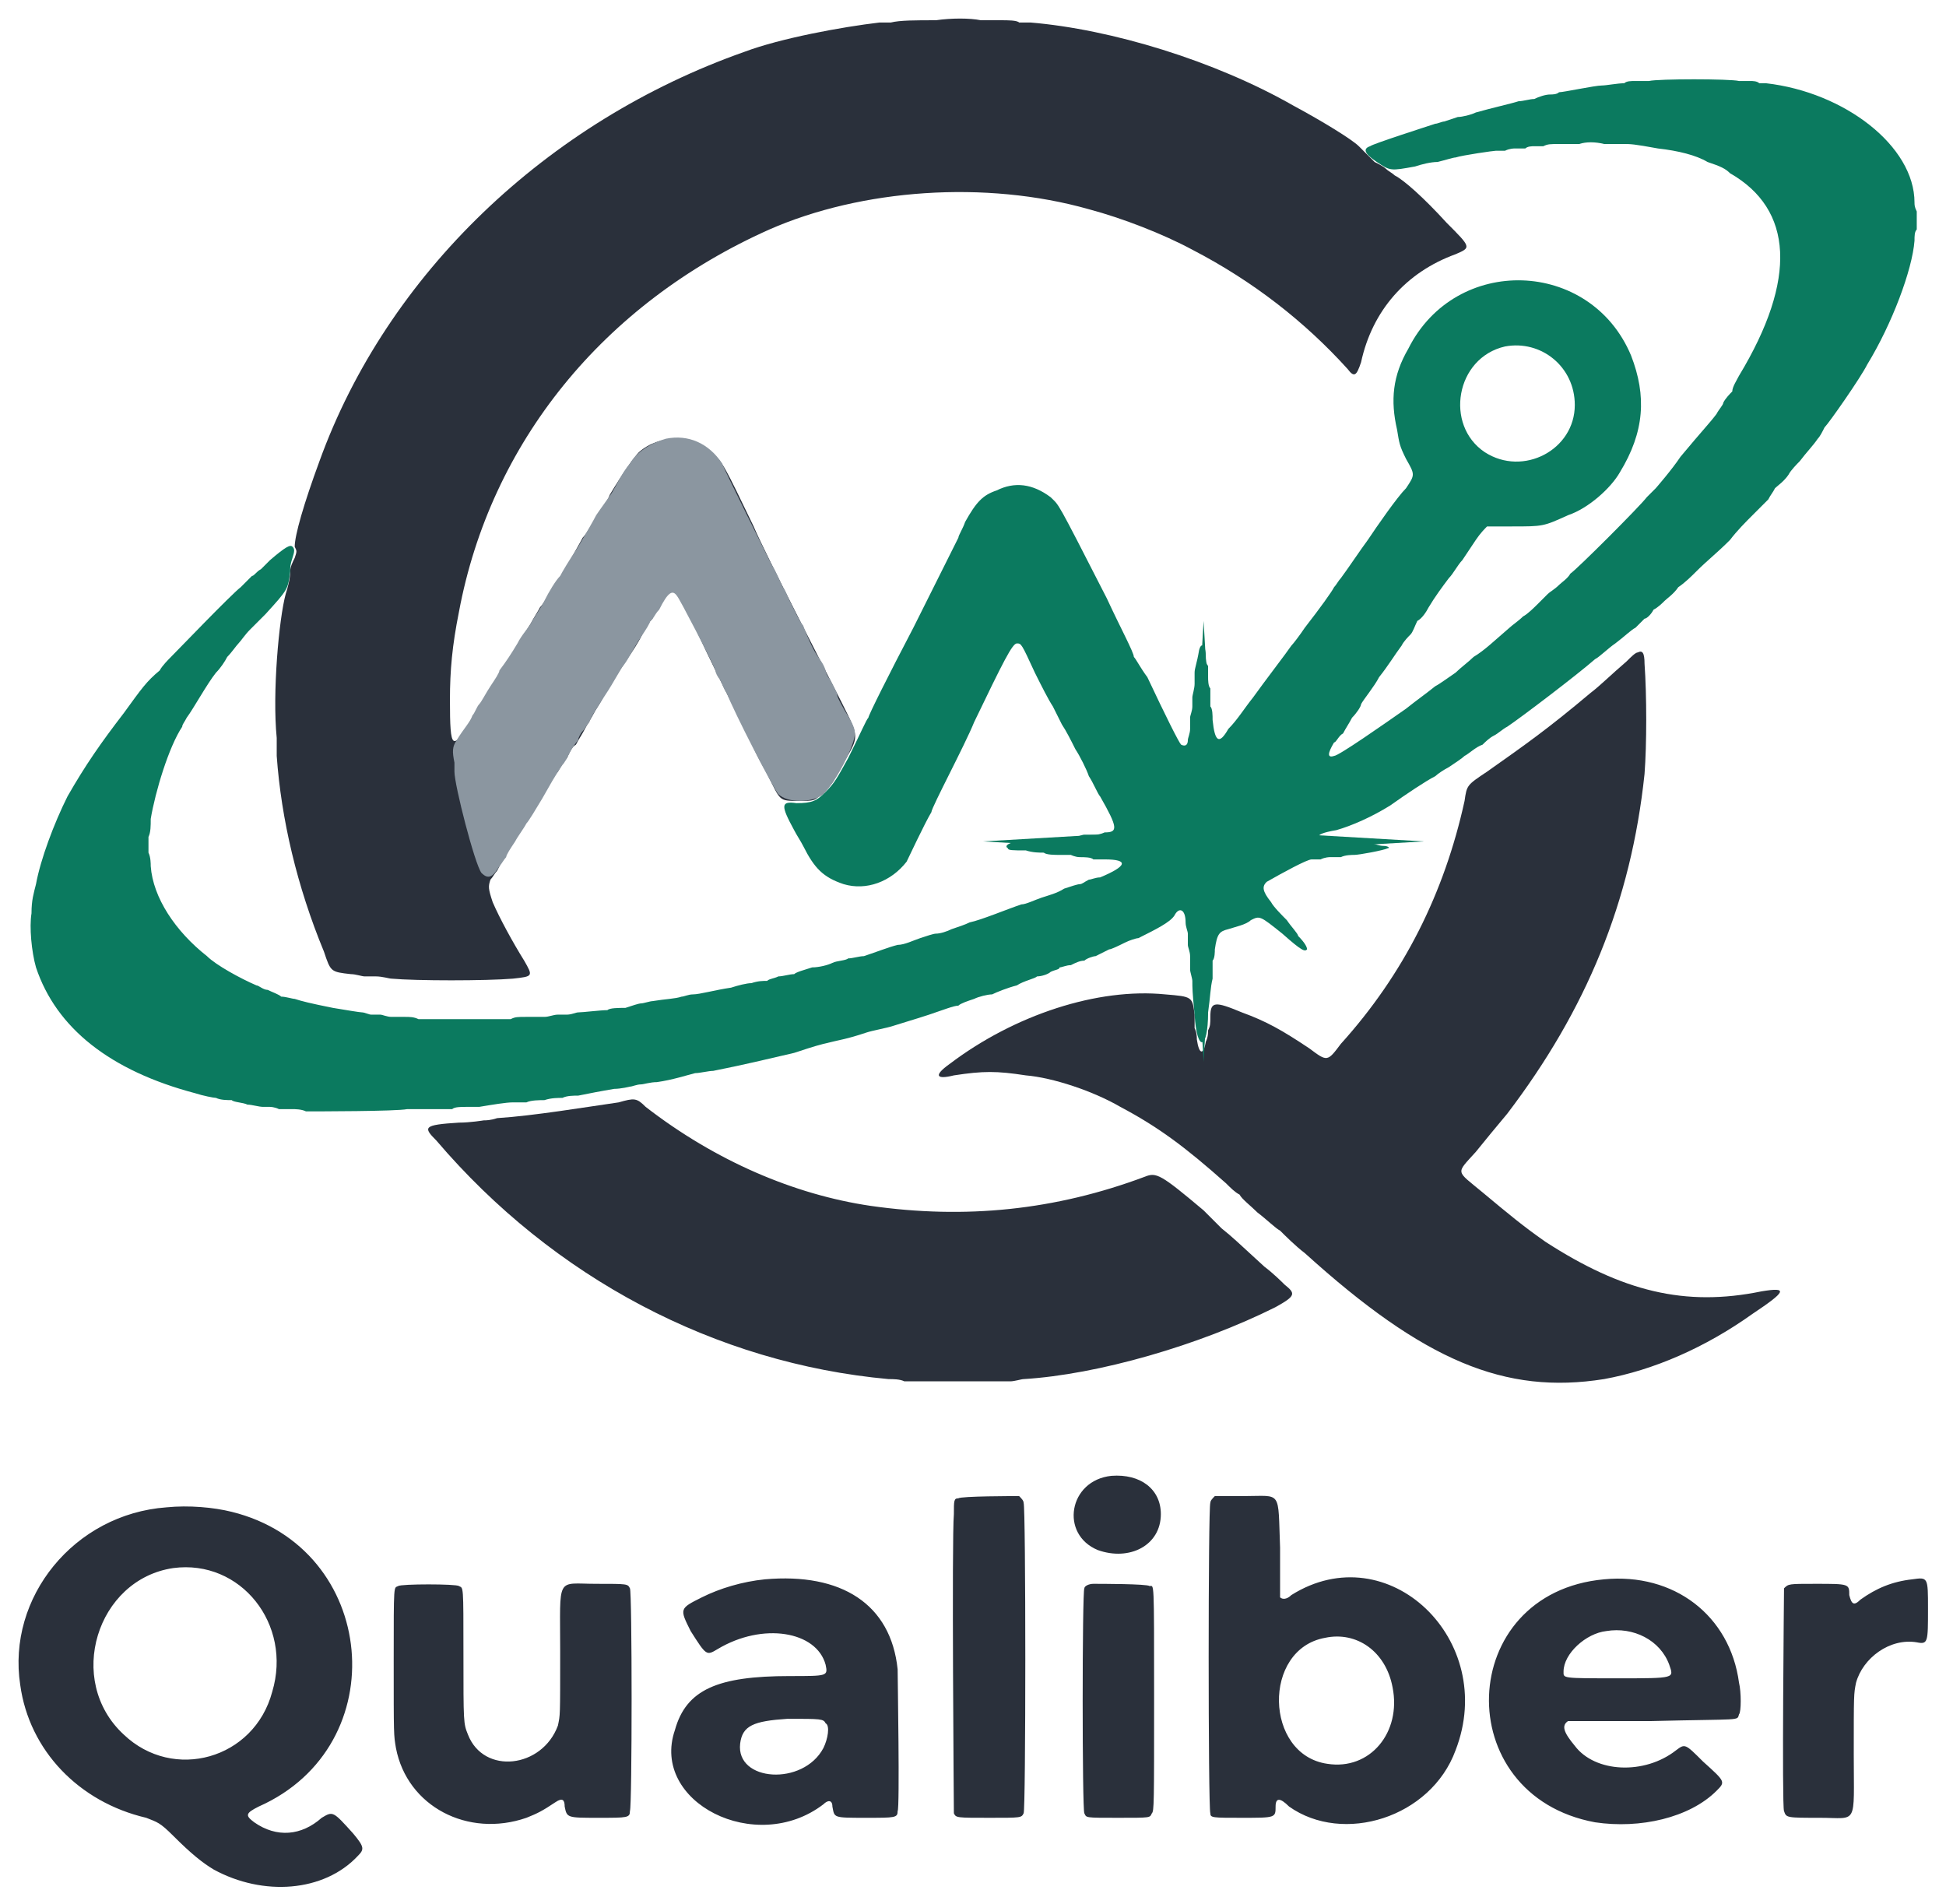
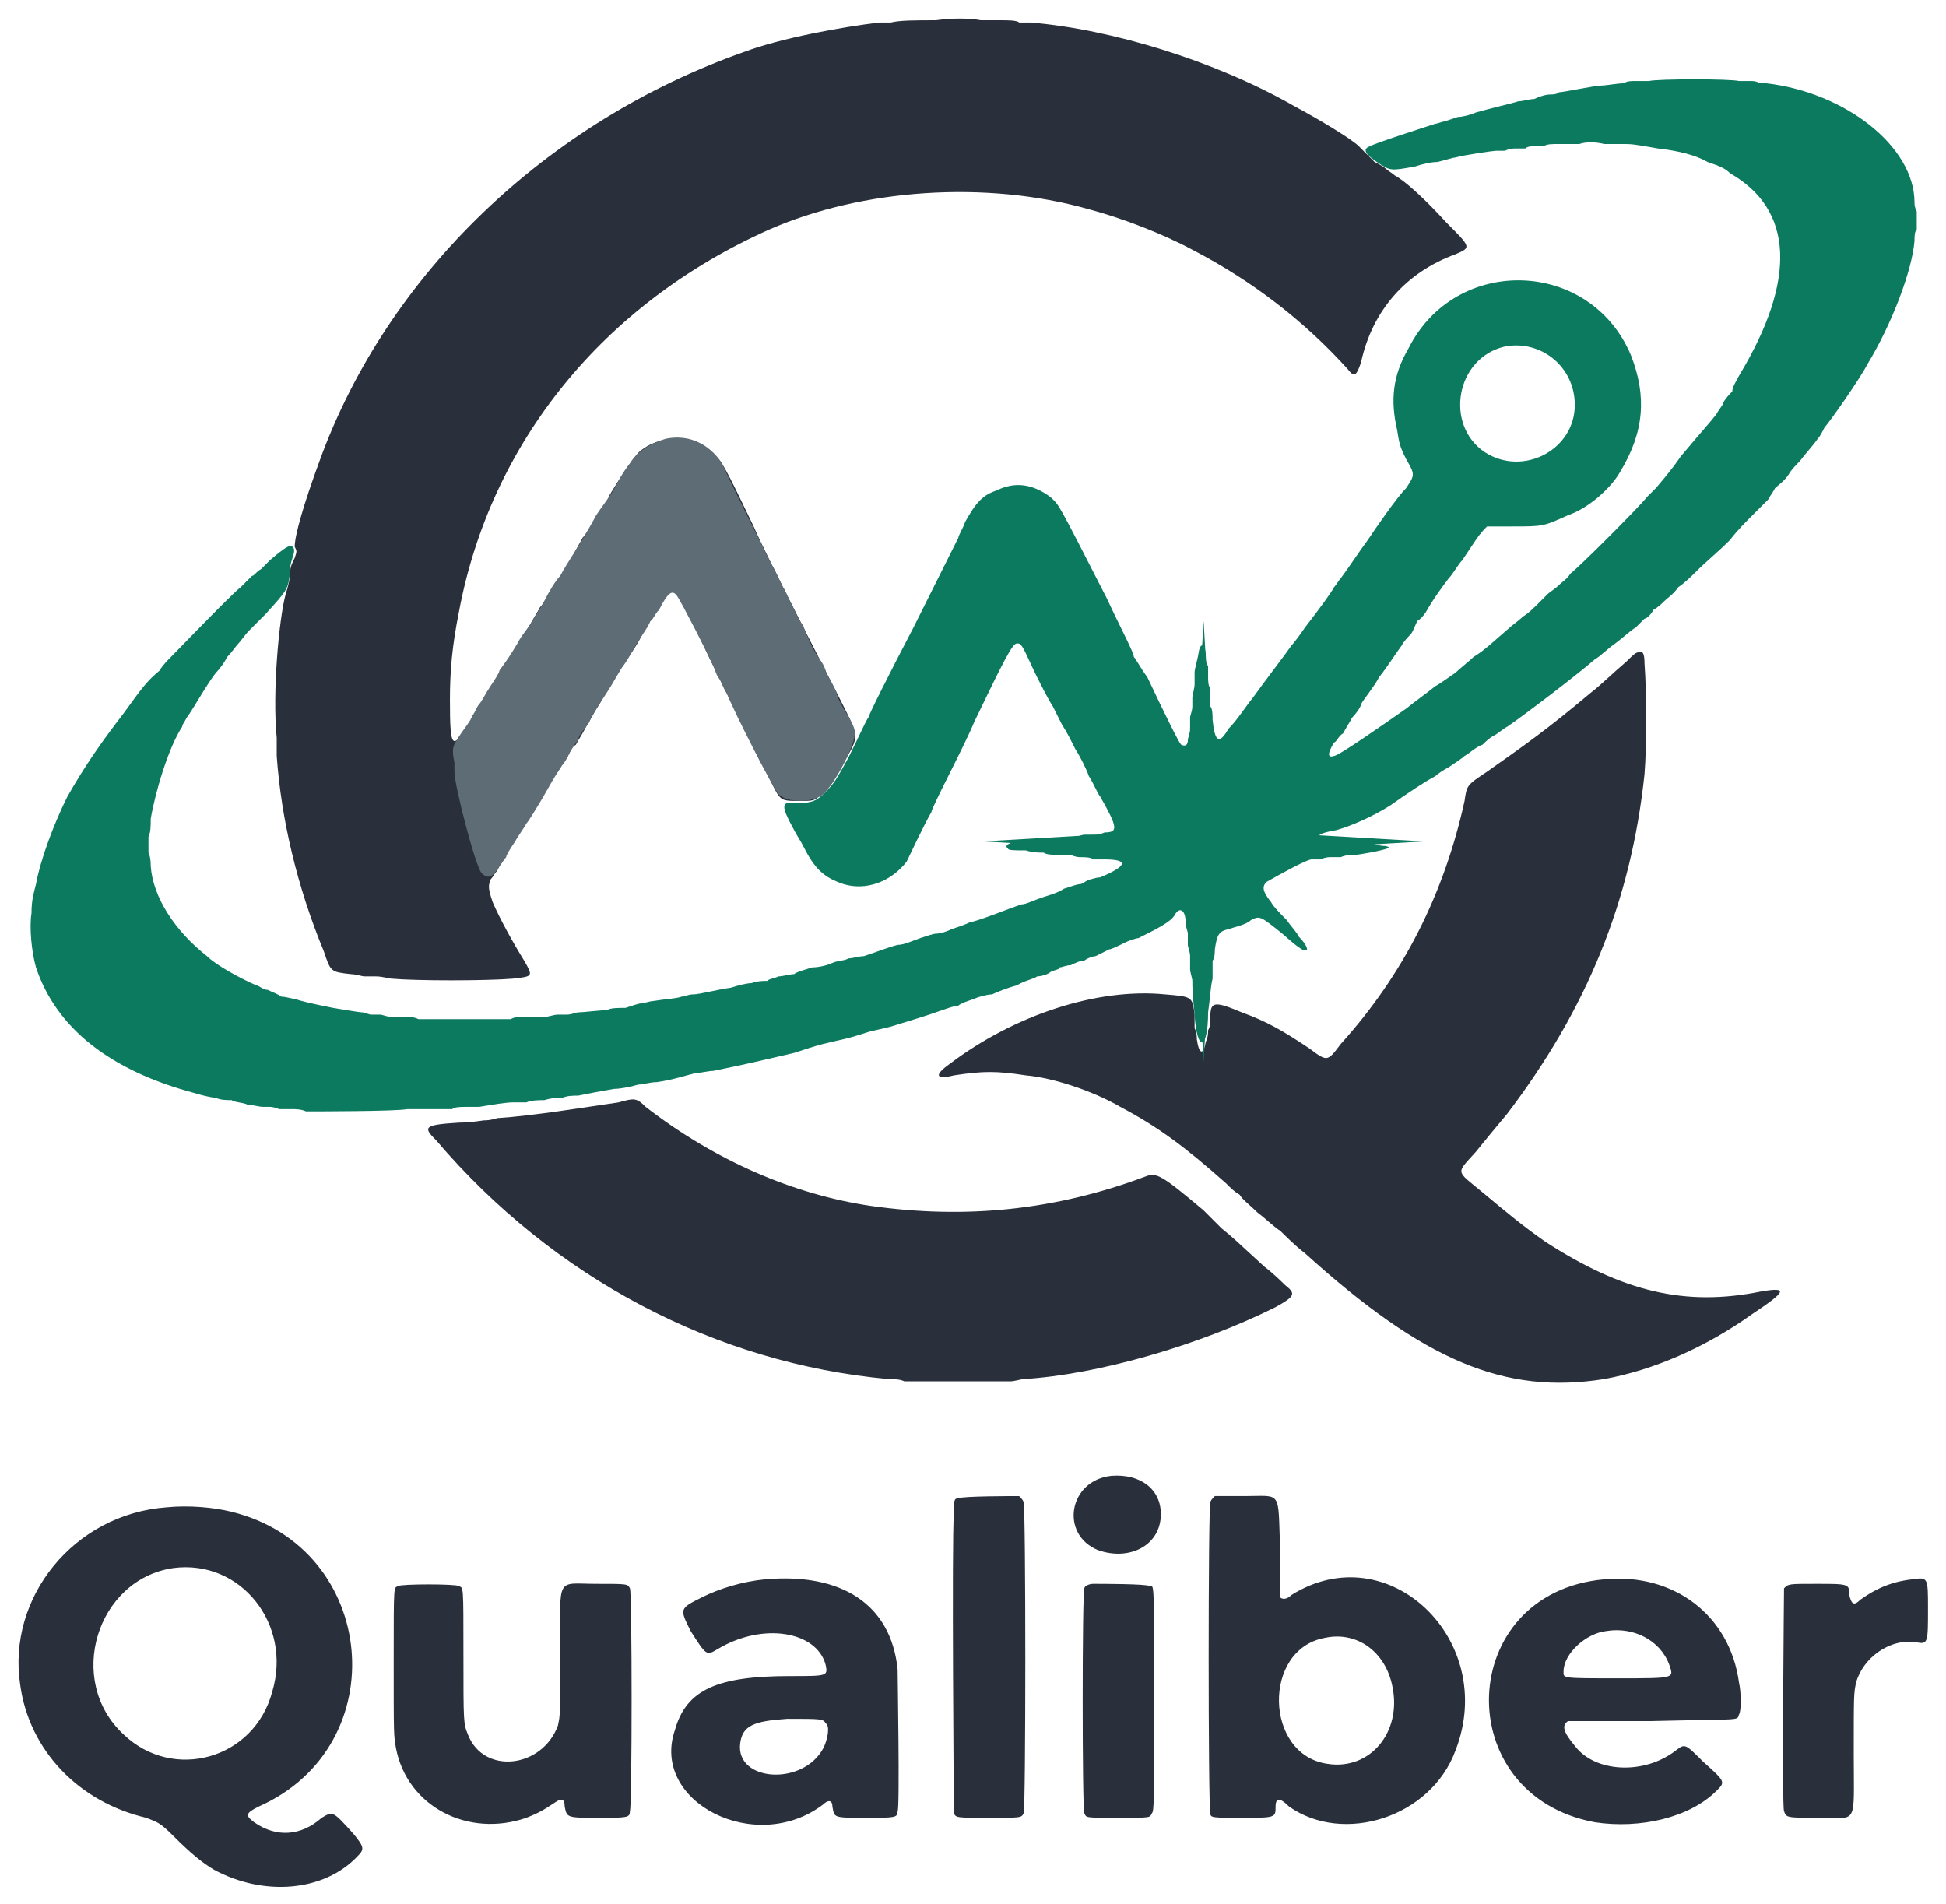
<svg xmlns="http://www.w3.org/2000/svg" viewBox="195 214 865 846" width="865" height="846">
  <path style="fill:#2A303B" fill-rule="evenodd" d="M 611 223 C 602 223, 595 223, 591 224 C 589 224, 586 224, 586 224 C 569 226, 542 231, 526 237 C 438 268, 367 336, 337 419 C 330 438, 326 452, 326 457 C 327 459, 327 459, 326 462 C 325 464, 324 466, 324 468 C 324 471, 323 475, 322 478 C 319 489, 316 522, 318 542 C 318 544, 318 547, 318 550 C 320 578, 327 608, 339 637 C 342 646, 342 646, 351 647 C 353 647, 356 648, 357 648 C 358 648, 360 648, 362 648 C 365 648, 368 649, 369 649 C 380 650, 411 650, 423 649 C 432 648, 432 648, 428 641 C 423 633, 417 622, 414 615 C 412 609, 412 608, 413 605 C 414 604, 415 602, 416 601 C 417 599, 419 595, 421 592 C 425 586, 430 577, 437 566 C 439 563, 441 559, 443 557 C 444 555, 446 552, 447 551 C 448 549, 449 546, 451 545 C 452 543, 454 540, 455 538 C 456 536, 458 533, 459 531 C 460 529, 463 525, 464 522 C 466 519, 470 513, 473 508 C 476 504, 479 499, 480 497 C 481 495, 483 491, 485 489 C 486 486, 488 483, 489 481 C 494 473, 495 474, 502 488 C 503 492, 523 533, 528 541 C 530 547, 531 549, 536 558 C 542 570, 541 570, 550 570 C 557 570, 557 570, 560 567 C 561 566, 563 564, 564 563 C 566 561, 566 560, 567 557 C 568 556, 569 554, 570 553 C 577 541, 577 542, 569 526 C 565 518, 535 460, 530 448 C 517 421, 516 419, 512 416 C 503 407, 488 407, 479 415 C 477 417, 472 424, 466 434 C 465 437, 462 441, 460 444 C 458 447, 456 451, 454 453 C 453 455, 450 460, 448 464 C 441 475, 437 482, 435 484 C 434 486, 432 489, 431 491 C 429 494, 422 506, 420 509 C 419 510, 417 514, 414 518 C 412 522, 407 529, 405 533 C 396 548, 395 548, 395 525 C 395 512, 396 501, 399 486 C 413 411, 463 349, 537 316 C 578 298, 633 294, 679 307 C 694 311, 712 318, 725 325 C 752 339, 775 357, 794 378 C 797 382, 798 381, 800 375 C 805 352, 820 335, 842 327 C 849 324, 849 324, 838 313 C 828 302, 819 294, 815 292 C 814 291, 812 290, 811 289 C 810 288, 808 287, 806 286 C 804 284, 803 283, 799 279 C 796 276, 783 268, 770 261 C 735 241, 689 227, 653 224 C 652 224, 650 224, 648 224 C 647 223, 643 223, 640 223 C 637 223, 633 223, 631 223 C 626 222, 618 222, 611 223 M 923 504 C 922 504, 920 506, 918 508 C 911 514, 906 519, 902 522 C 883 538, 873 545, 856 557 C 847 563, 847 563, 846 570 C 837 611, 819 647, 791 678 C 785 686, 785 686, 777 680 C 765 672, 758 668, 747 664 C 735 659, 733 659, 733 666 C 733 669, 733 670, 732 672 C 732 673, 732 675, 731 677 C 730 683, 728 683, 727 676 C 727 675, 727 673, 726 671 C 726 670, 726 667, 726 665 C 725 657, 725 657, 713 656 C 683 653, 646 665, 617 687 C 610 692, 611 694, 619 692 C 632 690, 638 690, 651 692 C 663 693, 681 699, 693 706 C 710 715, 722 724, 740 740 C 742 742, 744 744, 746 745 C 747 747, 751 750, 754 753 C 758 756, 762 760, 764 761 C 766 763, 771 768, 775 771 C 828 819, 864 834, 908 827 C 930 823, 953 813, 974 798 C 989 788, 990 786, 978 788 C 944 795, 916 788, 882 766 C 872 759, 866 754, 854 744 C 842 734, 842 736, 851 726 C 855 721, 860 715, 865 709 C 900 663, 920 615, 926 558 C 927 545, 927 523, 926 509 C 926 504, 925 503, 923 504 M 470 704 C 456 706, 432 710, 416 711 C 413 712, 411 712, 410 712 C 410 712, 404 713, 399 713 C 383 714, 383 715, 389 721 C 441 782, 513 820, 590 827 C 592 827, 595 827, 597 828 C 604 828, 637 828, 644 828 C 646 828, 649 827, 650 827 C 683 825, 728 812, 762 795 C 771 790, 771 789, 766 785 C 765 784, 761 780, 757 777 C 745 766, 743 764, 738 760 C 735 757, 732 754, 730 752 C 711 736, 709 735, 704 737 C 664 752, 624 756, 582 750 C 548 745, 513 730, 482 706 C 478 702, 477 702, 470 704" />
-   <path style="fill:#8B96A0" fill-rule="evenodd" d="M 491 409 C 484 411, 478 415, 475 420 C 471 425, 470 428, 467 433 C 465 436, 462 440, 460 443 C 459 445, 455 452, 452 457 C 448 463, 445 468, 444 470 C 442 472, 439 477, 437 481 C 435 485, 432 489, 431 491 C 430 493, 427 496, 425 500 C 422 505, 420 508, 417 512 C 417 513, 415 516, 413 519 C 411 522, 409 526, 408 527 C 407 528, 406 531, 405 532 C 404 535, 401 538, 398 543 C 396 546, 396 548, 397 553 C 397 554, 397 556, 397 557 C 397 563, 406 598, 409 602 C 412 605, 414 604, 417 599 C 418 598, 419 596, 420 595 C 420 594, 422 591, 424 588 C 425 586, 428 582, 429 580 C 430 579, 433 574, 436 569 C 440 562, 441 560, 445 554 C 446 553, 447 551, 448 549 C 449 547, 451 544, 452 543 C 452 542, 453 540, 454 539 C 455 538, 456 536, 457 535 C 457 534, 460 529, 464 523 C 468 517, 471 511, 472 510 C 475 506, 476 503, 480 497 C 482 494, 484 491, 484 490 C 485 490, 486 487, 488 485 C 492 477, 494 476, 496 479 C 497 480, 511 507, 513 512 C 513 513, 514 515, 515 516 C 516 518, 517 521, 518 522 C 521 530, 539 565, 541 567 C 545 571, 556 571, 561 567 C 567 561, 575 545, 575 540 C 575 537, 573 534, 570 529 C 569 527, 567 524, 567 522 C 566 520, 565 518, 564 516 C 563 515, 562 513, 562 512 C 561 509, 560 508, 558 505 C 556 502, 553 495, 552 492 C 551 491, 550 489, 549 487 C 548 485, 547 483, 546 481 C 545 479, 544 476, 543 475 C 541 471, 540 468, 538 465 C 536 461, 517 423, 516 420 C 510 411, 501 407, 491 409" />
+   <path style="fill:#5E6C75" fill-rule="evenodd" d="M 491 409 C 484 411, 478 415, 475 420 C 471 425, 470 428, 467 433 C 465 436, 462 440, 460 443 C 459 445, 455 452, 452 457 C 448 463, 445 468, 444 470 C 442 472, 439 477, 437 481 C 435 485, 432 489, 431 491 C 430 493, 427 496, 425 500 C 422 505, 420 508, 417 512 C 417 513, 415 516, 413 519 C 411 522, 409 526, 408 527 C 407 528, 406 531, 405 532 C 404 535, 401 538, 398 543 C 396 546, 396 548, 397 553 C 397 554, 397 556, 397 557 C 397 563, 406 598, 409 602 C 412 605, 414 604, 417 599 C 418 598, 419 596, 420 595 C 420 594, 422 591, 424 588 C 425 586, 428 582, 429 580 C 430 579, 433 574, 436 569 C 440 562, 441 560, 445 554 C 446 553, 447 551, 448 549 C 449 547, 451 544, 452 543 C 452 542, 453 540, 454 539 C 455 538, 456 536, 457 535 C 457 534, 460 529, 464 523 C 468 517, 471 511, 472 510 C 475 506, 476 503, 480 497 C 482 494, 484 491, 484 490 C 485 490, 486 487, 488 485 C 492 477, 494 476, 496 479 C 497 480, 511 507, 513 512 C 513 513, 514 515, 515 516 C 516 518, 517 521, 518 522 C 521 530, 539 565, 541 567 C 545 571, 556 571, 561 567 C 567 561, 575 545, 575 540 C 575 537, 573 534, 570 529 C 569 527, 567 524, 567 522 C 566 520, 565 518, 564 516 C 563 515, 562 513, 562 512 C 561 509, 560 508, 558 505 C 556 502, 553 495, 552 492 C 551 491, 550 489, 549 487 C 548 485, 547 483, 546 481 C 545 479, 544 476, 543 475 C 541 471, 540 468, 538 465 C 536 461, 517 423, 516 420 C 510 411, 501 407, 491 409" />
  <path style="fill:#0B7A5F" fill-rule="evenodd" d="M 928 250 C 926 250, 924 250, 922 250 C 920 250, 918 250, 917 251 C 914 251, 909 252, 907 252 C 904 252, 890 255, 888 255 C 887 256, 885 256, 884 256 C 882 256, 879 257, 877 258 C 875 258, 872 259, 870 259 C 867 260, 858 262, 851 264 C 849 265, 845 266, 843 266 C 840 267, 837 268, 837 268 C 836 268, 834 269, 833 269 C 830 270, 805 278, 804 279 C 801 280, 801 282, 807 286 C 813 290, 813 290, 824 288 C 827 287, 831 286, 834 286 C 838 285, 841 284, 842 284 C 845 283, 859 281, 860 281 C 861 281, 863 281, 864 281 C 866 280, 868 280, 868 280 C 869 280, 871 280, 873 280 C 874 279, 876 279, 877 279 C 877 279, 879 279, 881 279 C 883 278, 884 278, 889 278 C 893 278, 894 278, 897 278 C 900 277, 904 277, 908 278 C 910 278, 912 278, 916 278 C 920 278, 921 278, 932 280 C 941 281, 949 283, 954 286 C 960 288, 962 289, 964 291 C 992 307, 994 338, 968 381 C 967 383, 965 386, 965 388 C 964 389, 962 391, 961 393 C 961 394, 959 396, 958 398 C 955 402, 952 405, 942 417 C 938 423, 931 431, 931 431 C 930 432, 929 433, 927 435 C 924 439, 896 467, 893 469 C 892 471, 889 473, 888 474 C 886 476, 884 477, 883 478 C 882 479, 880 481, 879 482 C 877 484, 874 487, 872 488 C 870 490, 867 492, 866 493 C 859 499, 855 503, 850 506 C 848 508, 844 511, 842 513 C 839 515, 835 518, 833 519 C 828 523, 825 525, 820 529 C 810 536, 790 550, 788 550 C 785 551, 785 549, 788 544 C 789 544, 790 541, 792 540 C 793 538, 795 535, 796 533 C 798 531, 800 528, 800 527 C 801 525, 806 519, 808 515 C 812 510, 815 505, 818 501 C 819 499, 821 497, 822 496 C 823 495, 824 492, 825 490 C 827 489, 829 486, 830 484 C 833 479, 836 475, 839 471 C 841 469, 843 465, 845 463 C 847 460, 849 457, 851 454 C 853 451, 855 449, 856 448 C 856 448, 859 448, 867 448 C 881 448, 881 448, 892 443 C 901 440, 911 431, 915 424 C 926 406, 927 390, 920 372 C 902 329, 842 327, 821 369 C 814 381, 813 392, 816 405 C 817 411, 817 412, 820 418 C 824 425, 824 425, 820 431 C 816 435, 807 448, 803 454 C 800 458, 794 467, 791 471 C 790 472, 789 474, 788 475 C 787 477, 782 484, 775 493 C 773 496, 770 500, 769 501 C 767 504, 757 517, 752 524 C 748 529, 745 534, 741 538 C 737 545, 735 544, 734 534 C 734 532, 734 529, 733 528 C 733 527, 733 526, 733 525 C 733 524, 733 522, 733 520 C 732 519, 732 516, 732 515 C 732 514, 732 512, 732 510 C 731 509, 731 507, 731 506 C 731 501, 729 499, 728 503 C 727 509, 726 511, 726 513 C 726 514, 726 516, 726 518 C 726 520, 725 523, 725 524 C 725 525, 725 526, 725 528 C 725 530, 724 532, 724 533 C 724 534, 724 537, 724 538 C 724 540, 723 542, 723 543 C 723 545, 722 546, 720 545 C 719 544, 713 532, 705 515 C 702 511, 700 507, 699 506 C 699 504, 693 493, 687 480 C 664 435, 666 439, 662 435 C 654 429, 646 428, 638 432 C 632 434, 629 437, 624 446 C 623 449, 621 452, 621 453 C 621 453, 612 471, 601 493 C 590 514, 581 532, 581 533 C 580 534, 578 539, 572 551 C 567 560, 566 562, 562 566 C 558 570, 556 571, 549 571 C 542 570, 542 572, 548 583 C 549 585, 551 588, 552 590 C 557 600, 561 604, 570 607 C 580 610, 591 606, 598 597 C 599 595, 606 580, 609 575 C 609 574, 613 566, 617 558 C 621 550, 626 540, 628 535 C 641 508, 645 500, 647 500 C 649 500, 649 500, 655 513 C 658 519, 661 525, 663 528 C 664 530, 666 534, 667 536 C 669 539, 671 543, 673 547 C 675 550, 678 556, 679 559 C 681 562, 683 567, 684 568 C 692 582, 692 584, 686 584 C 686 584, 684 585, 682 585 C 680 585, 678 585, 677 585 C 676 585, 674 586, 673 586 C 671 586, 669 586, 668 586 C 667 586, 665 587, 663 587 C 662 587, 660 587, 659 587 C 659 587, 657 588, 655 588 C 653 588, 651 588, 649 588 C 644 588, 641 590, 643 591 C 643 592, 645 592, 651 592 C 654 593, 657 593, 659 593 C 660 594, 664 594, 666 594 C 669 594, 671 594, 671 594 C 671 594, 673 595, 675 595 C 677 595, 680 595, 681 596 C 682 596, 685 596, 686 596 C 697 596, 696 599, 684 604 C 682 604, 680 605, 679 605 C 677 606, 676 607, 675 607 C 674 607, 671 608, 668 609 C 665 611, 661 612, 658 613 C 655 614, 651 616, 649 616 C 643 618, 631 623, 626 624 C 624 625, 621 626, 618 627 C 616 628, 613 629, 611 629 C 610 629, 607 630, 604 631 C 601 632, 597 634, 594 634 C 590 635, 585 637, 579 639 C 577 639, 574 640, 572 640 C 571 641, 567 641, 565 642 C 563 643, 559 644, 556 644 C 553 645, 549 646, 548 647 C 546 647, 543 648, 541 648 C 539 649, 537 649, 536 650 C 534 650, 532 650, 529 651 C 527 651, 523 652, 520 653 C 513 654, 506 656, 503 656 C 501 656, 499 657, 498 657 C 495 658, 491 658, 485 659 C 484 659, 481 660, 480 660 C 479 660, 476 661, 473 662 C 470 662, 466 662, 465 663 C 462 663, 454 664, 452 664 C 451 664, 449 665, 447 665 C 446 665, 444 665, 443 665 C 441 665, 439 666, 437 666 C 434 666, 432 666, 429 666 C 425 666, 424 666, 422 667 C 420 667, 418 667, 401 667 C 385 667, 383 667, 381 667 C 379 666, 377 666, 375 666 C 373 666, 371 666, 369 666 C 367 666, 365 665, 364 665 C 364 665, 362 665, 360 665 C 359 665, 357 664, 356 664 C 355 664, 349 663, 343 662 C 333 660, 329 659, 326 658 C 325 658, 322 657, 320 657 C 319 656, 316 655, 314 654 C 312 654, 310 652, 309 652 C 302 649, 291 643, 287 639 C 273 628, 263 613, 262 599 C 262 598, 262 595, 261 593 C 261 589, 261 588, 261 586 C 262 584, 262 581, 262 578 C 264 566, 270 546, 276 537 C 276 536, 277 535, 278 533 C 281 529, 287 518, 291 513 C 293 511, 295 508, 296 506 C 298 504, 300 501, 301 500 C 302 499, 304 496, 306 494 C 308 492, 311 489, 313 487 C 323 476, 323 476, 324 468 C 324 466, 324 465, 325 462 C 326 459, 326 458, 325 457 C 324 456, 322 457, 315 463 C 314 464, 312 466, 311 467 C 309 468, 308 470, 307 470 C 306 471, 304 473, 302 475 C 298 478, 274 503, 271 506 C 270 507, 267 510, 266 512 C 260 517, 258 520, 250 531 C 240 544, 233 554, 225 568 C 219 580, 213 596, 211 607 C 210 611, 209 614, 209 620 C 208 626, 209 637, 211 644 C 220 671, 244 690, 282 700 C 285 701, 290 702, 291 702 C 293 703, 296 703, 298 703 C 299 704, 303 704, 305 705 C 307 705, 310 706, 312 706 C 313 706, 314 706, 315 706 C 315 706, 317 706, 319 707 C 321 707, 323 707, 325 707 C 326 707, 329 707, 331 708 C 336 708, 371 708, 376 707 C 378 707, 381 707, 386 707 C 391 707, 393 707, 396 707 C 397 706, 400 706, 402 706 C 404 706, 406 706, 408 706 C 414 705, 420 704, 423 704 C 425 704, 428 704, 429 704 C 431 703, 435 703, 437 703 C 440 702, 443 702, 445 702 C 447 701, 450 701, 452 701 C 457 700, 462 699, 468 698 C 471 698, 475 697, 475 697 C 476 697, 478 696, 480 696 C 481 696, 484 695, 487 695 C 494 694, 500 692, 504 691 C 506 691, 510 690, 512 690 C 527 687, 535 685, 548 682 C 551 681, 557 679, 561 678 C 569 676, 571 676, 580 673 C 583 672, 589 671, 592 670 C 595 669, 602 667, 608 665 C 614 663, 619 661, 621 661 C 622 660, 625 659, 628 658 C 630 657, 634 656, 636 656 C 638 655, 643 653, 647 652 C 650 650, 655 649, 656 648 C 658 648, 661 647, 662 646 C 664 645, 666 645, 666 644 C 667 644, 669 643, 671 643 C 673 642, 675 641, 677 641 C 678 640, 681 639, 682 639 C 684 638, 686 637, 688 636 C 689 636, 693 634, 695 633 C 697 632, 700 631, 701 631 C 709 627, 715 624, 717 621 C 719 617, 722 618, 722 624 C 722 626, 723 628, 723 629 C 723 631, 723 633, 723 634 C 723 635, 724 637, 724 639 C 724 641, 724 644, 724 645 C 724 646, 725 649, 725 650 C 725 653, 725 655, 726 665 C 727 682, 732 681, 732 664 C 733 657, 733 653, 734 649 C 734 648, 734 645, 734 645 C 734 644, 734 642, 734 641 C 735 640, 735 637, 735 636 C 736 629, 737 628, 741 627 C 744 626, 749 625, 751 623 C 755 621, 755 621, 765 629 C 774 637, 775 637, 776 636 C 776 635, 775 633, 772 630 C 772 629, 769 626, 767 623 C 765 621, 761 617, 760 615 C 756 610, 756 608, 758 606 C 765 602, 776 596, 778 596 C 779 596, 781 596, 782 596 C 784 595, 786 595, 786 595 C 787 595, 789 595, 791 595 C 793 594, 796 594, 797 594 C 799 594, 810 592, 812 591 C 813 591, 812 590, 810 590 C 808 590, 806 589, 805 589 C 804 589, 802 588, 798 588 C 783 588, 781 587, 781 586 C 781 585, 783 584, 789 583 C 796 581, 805 577, 813 572 C 820 567, 829 561, 833 559 C 834 558, 837 556, 839 555 C 842 553, 845 551, 846 550 C 848 549, 851 546, 854 545 C 855 544, 857 542, 859 541 C 861 540, 863 538, 865 537 C 871 533, 896 514, 904 507 C 906 506, 910 502, 913 500 C 917 497, 920 494, 922 493 C 923 492, 925 490, 926 489 C 927 489, 929 487, 930 485 C 932 484, 934 482, 935 481 C 936 480, 939 478, 941 475 C 944 473, 947 470, 949 468 C 954 463, 958 460, 964 454 C 967 450, 971 446, 974 443 C 977 440, 980 437, 981 436 C 982 434, 983 433, 984 431 C 985 430, 988 428, 990 425 C 991 423, 994 420, 995 419 C 998 415, 1001 412, 1003 409 C 1004 408, 1005 406, 1006 404 C 1008 402, 1022 382, 1025 376 C 1036 358, 1045 334, 1046 321 C 1046 319, 1046 317, 1047 316 C 1047 313, 1047 312, 1047 308 C 1046 306, 1046 305, 1046 304 C 1046 279, 1015 255, 980 251 C 979 251, 978 251, 977 251 C 976 250, 974 250, 973 250 C 972 250, 970 250, 968 250 C 964 249, 932 249, 928 250 M 864 368 C 842 373, 837 403, 855 415 C 872 426, 895 414, 895 394 C 895 377, 880 365, 864 368 M 725 582 C 720 584, 720 585, 720 589 C 720 593, 720 593, 724 596 C 730 599, 734 599, 737 593 C 741 585, 732 578, 725 582" />
  <path style="fill:#0B7A5F" d="M730 490 L735 576 L763.9 554.1 L742 583 L828 588 L742 593 L763.9 621.9 L735 600 L730 686 L725 600 L696.1 621.9 L718 593 L632 588 L718 583 L696.1 554.1 L725 576 Z" />
  <circle cx="730" cy="588" r="15" style="fill:#0B7A5F" />
  <path style="fill:#2A303B" fill-rule="evenodd" transform="translate(0 850)" d="M 689 20 C 670 22, 666 46, 683 53 C 697 58, 711 51, 711 37 C 711 26, 702 19, 689 20 M 621 30 C 619 30, 619 31, 619 37 C 618 48, 619 169, 619 170 C 620 172, 620 172, 635 172 C 649 172, 649 172, 650 170 C 651 169, 651 34, 650 32 C 650 31, 649 30, 648 29 C 646 29, 622 29, 621 30 M 735 29 C 734 30, 733 31, 733 32 C 732 33, 732 168, 733 170 C 733 172, 734 172, 747 172 C 762 172, 762 172, 762 167 C 762 163, 764 163, 768 167 C 792 184, 831 172, 842 142 C 861 93, 812 46, 769 73 C 767 75, 765 75, 764 74 C 764 73, 764 73, 764 52 C 763 26, 765 29, 748 29 C 741 29, 735 29, 735 29 M 269 34 C 228 37, 198 74, 204 113 C 208 142, 230 165, 260 172 C 265 174, 266 174, 272 180 C 280 188, 285 192, 290 195 C 312 207, 339 205, 354 189 C 357 186, 357 185, 352 179 C 343 169, 343 169, 338 172 C 329 180, 318 181, 308 174 C 304 171, 304 170, 310 167 C 371 140, 363 52, 298 36 C 290 34, 279 33, 269 34 M 272 61 C 238 66, 224 111, 250 135 C 272 156, 308 146, 316 116 C 325 86, 302 57, 272 61 M 908 66 C 842 72, 839 162, 904 174 C 924 177, 946 172, 958 160 C 962 156, 962 156, 952 147 C 944 139, 944 139, 940 142 C 926 153, 904 152, 895 140 C 890 134, 889 131, 892 129 C 892 129, 908 129, 929 129 C 970 128, 967 129, 968 126 C 969 125, 969 116, 968 112 C 964 82, 939 63, 908 66 M 535 66 C 525 67, 515 70, 507 74 C 497 79, 497 79, 502 89 C 509 100, 509 100, 514 97 C 534 85, 558 89, 562 104 C 563 109, 563 109, 546 109 C 514 109, 500 115, 495 133 C 484 165, 531 189, 561 166 C 563 164, 565 164, 565 167 C 566 172, 565 172, 580 172 C 593 172, 594 172, 594 169 C 595 168, 594 109, 594 106 C 591 77, 569 63, 535 66 M 1045 66 C 1036 67, 1029 70, 1022 75 C 1019 78, 1018 77, 1017 73 C 1017 68, 1017 68, 1002 68 C 990 68, 990 68, 988 70 C 988 71, 987 167, 988 169 C 989 172, 989 172, 1004 172 C 1021 172, 1019 176, 1019 144 C 1019 117, 1019 117, 1020 112 C 1023 101, 1035 92, 1047 94 C 1052 95, 1052 94, 1052 79 C 1052 65, 1052 65, 1045 66 M 681 68 C 679 68, 677 69, 677 70 C 676 71, 676 169, 677 170 C 678 172, 677 172, 692 172 C 707 172, 706 172, 707 170 C 708 169, 708 166, 708 118 C 708 65, 708 69, 706 69 C 705 68, 684 68, 681 68 M 372 69 C 370 70, 370 67, 370 102 C 370 136, 370 135, 371 141 C 376 167, 403 181, 429 172 C 434 170, 436 169, 442 165 C 445 163, 446 164, 446 167 C 447 172, 447 172, 461 172 C 474 172, 475 172, 475 169 C 476 167, 476 71, 475 70 C 474 68, 474 68, 460 68 C 442 68, 444 64, 444 98 C 444 128, 444 126, 443 131 C 436 150, 410 153, 403 135 C 401 130, 401 130, 401 99 C 401 68, 401 70, 399 69 C 398 68, 373 68, 372 69 M 909 89 C 900 90, 890 99, 890 107 C 890 110, 889 110, 914 110 C 940 110, 939 110, 937 104 C 933 93, 921 87, 909 89 M 784 92 C 756 97, 757 144, 785 148 C 804 151, 818 134, 814 114 C 811 98, 798 89, 784 92 M 545 128 C 530 129, 525 131, 524 139 C 522 156, 552 158, 561 141 C 563 137, 564 131, 562 130 C 561 128, 560 128, 545 128" />
</svg>
